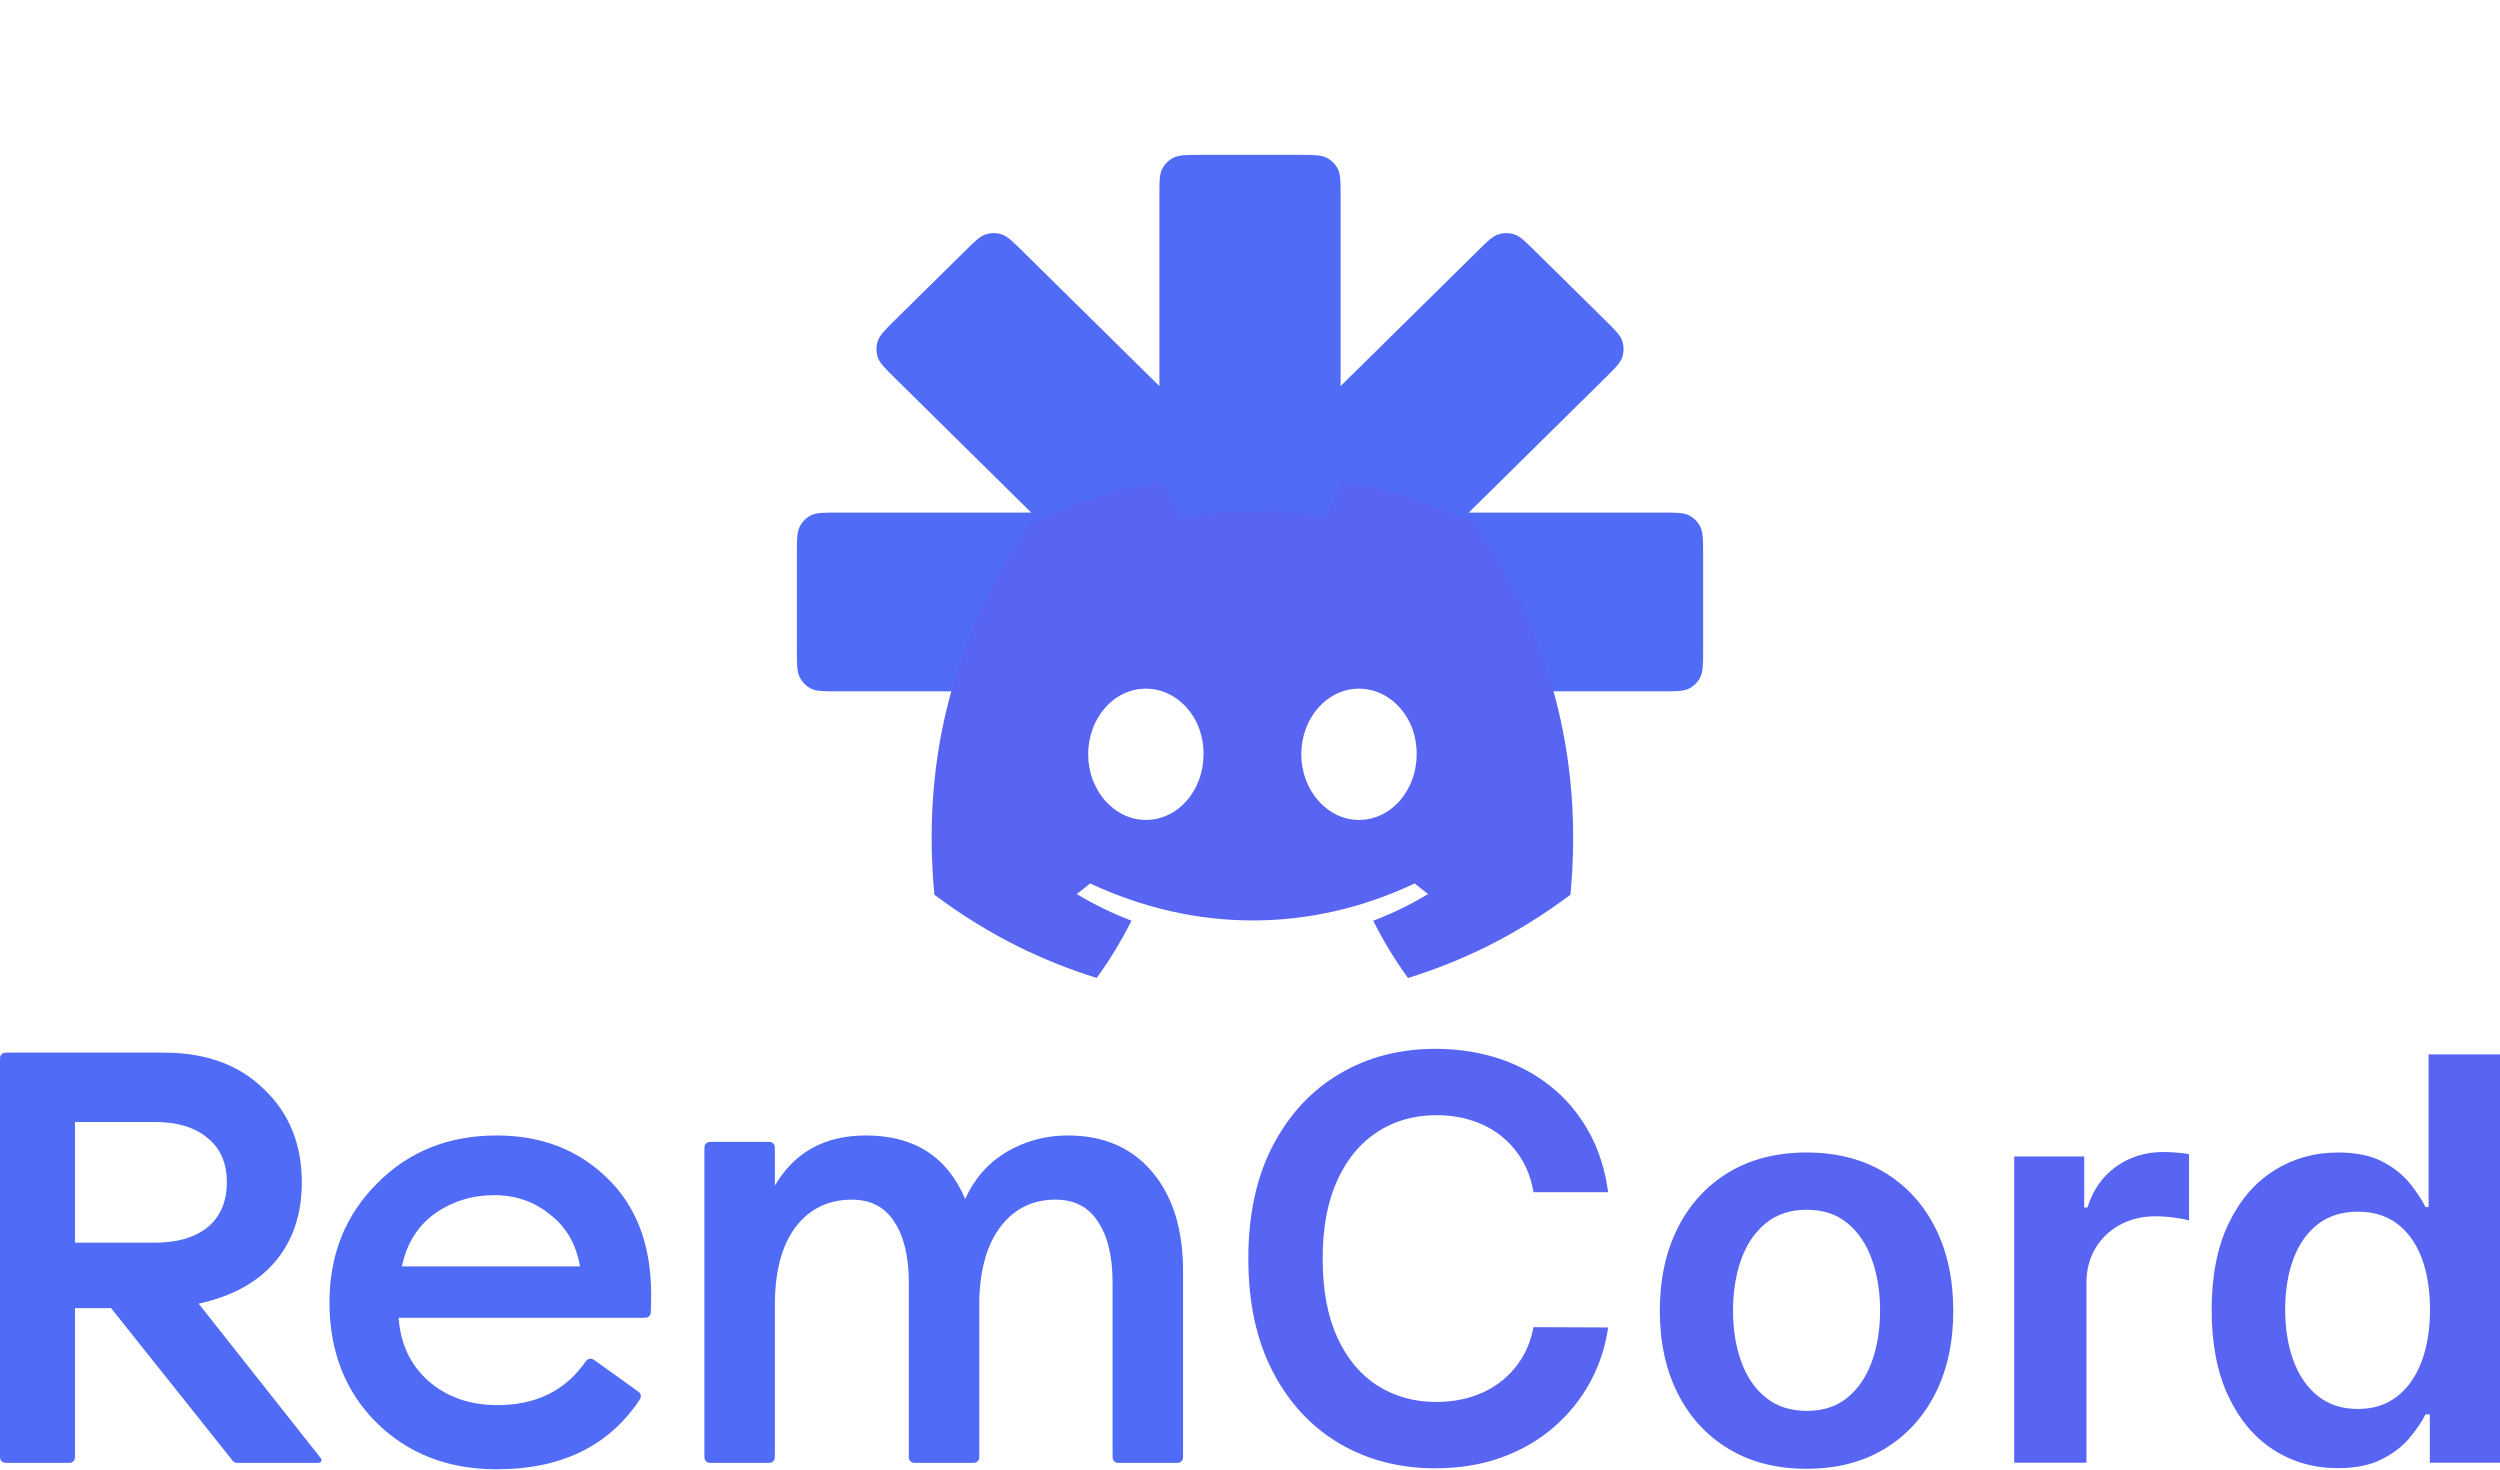
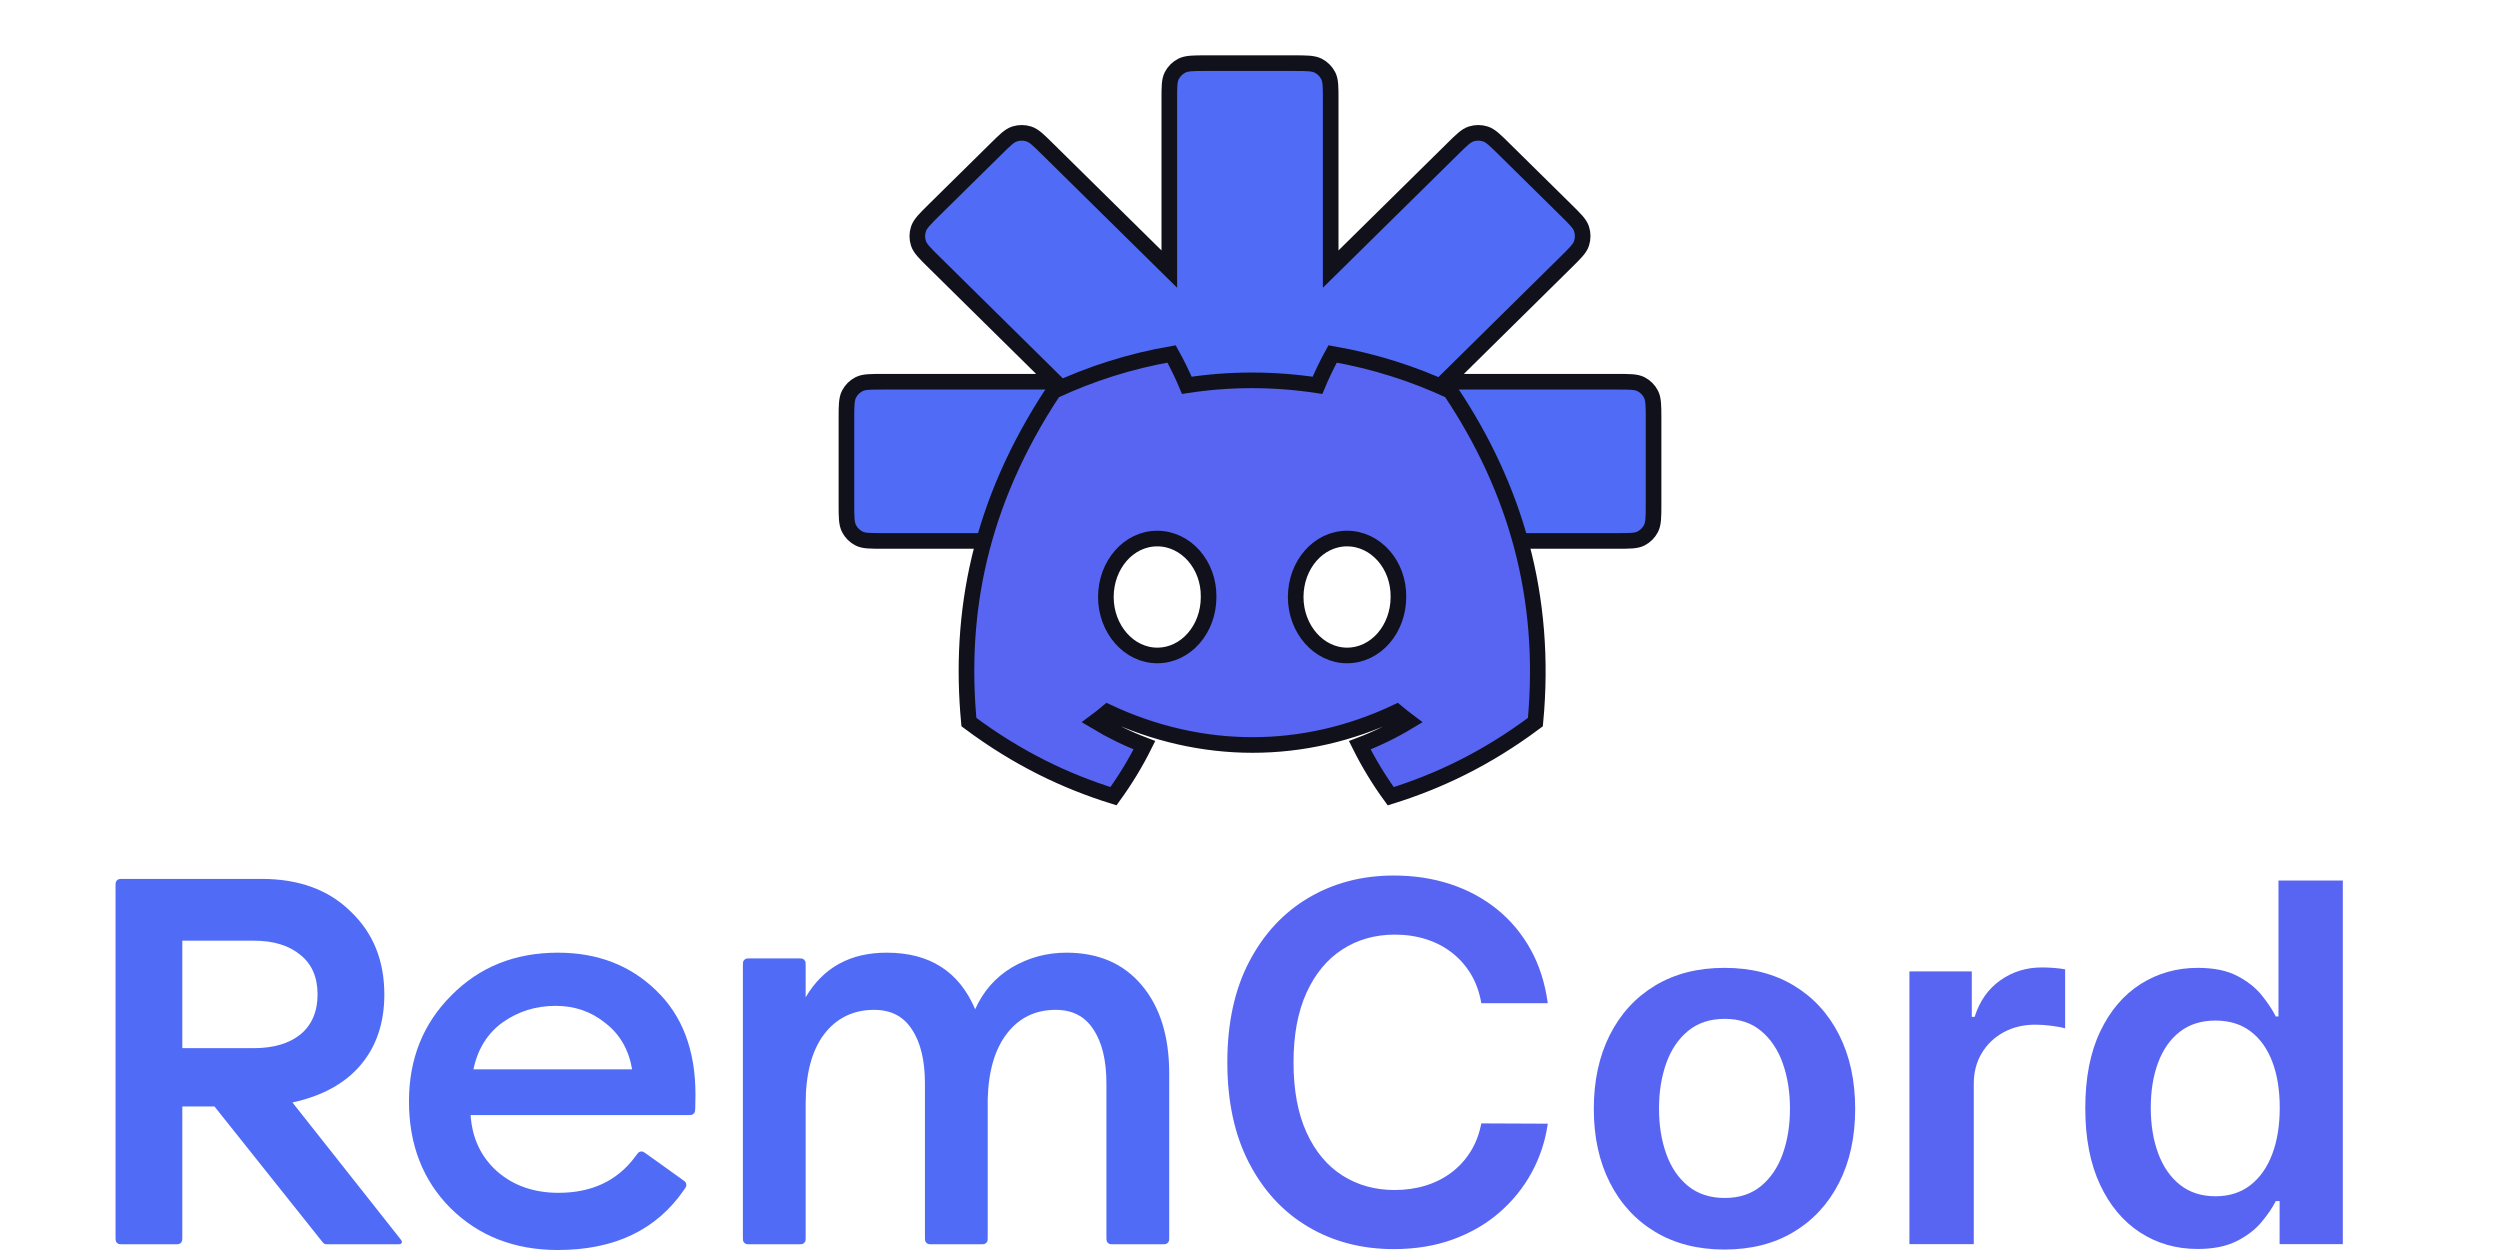
- <svg xmlns="http://www.w3.org/2000/svg" xmlns:ns1="http://vectornator.io" height="100%" stroke-miterlimit="10" style="fill-rule:nonzero;clip-rule:evenodd;stroke-linecap:round;stroke-linejoin:round;" version="1.1" viewBox="0 0 570 335" width="100%" xml:space="preserve">
+ <svg xmlns="http://www.w3.org/2000/svg" xmlns:ns1="http://vectornator.io" height="100%" stroke-miterlimit="10" style="fill-rule:nonzero;clip-rule:evenodd;stroke-linecap:round;stroke-linejoin:round;" version="1.1" viewBox="0 0 640 320" width="100%" xml:space="preserve">
  <defs />
-   <clipPath id="ArtboardFrame">
-     <rect height="335" width="570" x="0" y="0" />
-   </clipPath>
-   <g clip-path="url(#ArtboardFrame)" id="Untitled" ns1:layerName="Untitled">
-     <path d="M2.005 333.536C1.303 333.536 0.952 333.536 0.684 333.4C0.448 333.279 0.257 333.088 0.137 332.852C0 332.584 0 332.233 0 331.531L0 242.005C0 241.303 0 240.952 0.137 240.684C0.257 240.448 0.448 240.257 0.684 240.137C0.952 240 1.303 240 2.005 240L37.402 240C46.947 240 54.544 242.781 60.194 248.343C65.94 253.808 68.814 260.883 68.814 269.568C68.814 276.887 66.768 282.937 62.677 287.719C58.684 292.403 52.889 295.574 45.291 297.233L72.701 331.912C73.112 332.432 73.318 332.693 73.317 332.912C73.317 333.102 73.23 333.282 73.081 333.4C72.91 333.536 72.578 333.536 71.914 333.536L54.406 333.536C54.051 333.536 53.874 333.536 53.71 333.491C53.565 333.451 53.429 333.385 53.307 333.297C53.17 333.197 53.059 333.058 52.838 332.781L25.331 298.258L17.094 298.258L17.094 331.531C17.094 332.233 17.094 332.584 16.957 332.852C16.837 333.088 16.645 333.279 16.41 333.4C16.142 333.536 15.79 333.536 15.089 333.536L2.005 333.536ZM17.094 283.327L35.356 283.327C40.421 283.327 44.415 282.156 47.337 279.814C50.259 277.375 51.72 273.959 51.72 269.568C51.72 265.177 50.259 261.81 47.337 259.468C44.415 257.028 40.421 255.809 35.356 255.809L17.094 255.809L17.094 283.327Z" fill="#506cf7" fill-rule="nonzero" opacity="1" stroke="none" />
-     <path d="M113.254 335C102.15 335 92.995 331.438 85.787 324.315C78.677 317.191 75.121 308.067 75.121 296.942C75.121 286.11 78.725 277.084 85.933 269.863C93.141 262.544 102.248 258.885 113.254 258.885C123.383 258.885 131.76 262.105 138.383 268.545C145.104 274.986 148.464 283.866 148.464 295.186C148.464 296.389 148.446 297.519 148.409 298.574C148.386 299.218 148.375 299.54 148.235 299.798C148.114 300.022 147.917 300.212 147.69 300.325C147.426 300.455 147.096 300.455 146.434 300.455L90.9 300.455C91.29 306.408 93.579 311.238 97.767 314.947C101.955 318.557 107.166 320.362 113.4 320.362C121.969 320.362 128.534 317.248 133.094 311.02C133.569 310.371 133.807 310.047 134.073 309.912C134.319 309.786 134.559 309.748 134.833 309.79C135.128 309.836 135.431 310.053 136.038 310.487L145.039 316.929C145.575 317.312 145.843 317.504 145.981 317.767C146.099 317.991 146.148 318.269 146.114 318.52C146.074 318.815 145.895 319.074 145.539 319.593C138.489 329.864 127.727 335 113.254 335ZM91.631 288.745L132.247 288.745C131.37 283.671 129.081 279.719 125.38 276.889C121.776 273.961 117.539 272.498 112.669 272.498C107.605 272.498 103.075 273.912 99.082 276.742C95.186 279.572 92.702 283.573 91.631 288.745Z" fill="#506cf7" fill-rule="nonzero" opacity="1" stroke="none" />
-     <path d="M255.674 333.536C254.972 333.536 254.621 333.536 254.353 333.4C254.117 333.279 253.925 333.088 253.805 332.852C253.668 332.584 253.668 332.233 253.668 331.531L253.668 292.405C253.668 286.452 252.548 281.817 250.308 278.499C248.165 275.181 244.951 273.522 240.665 273.522C235.503 273.522 231.364 275.523 228.247 279.524C225.13 283.524 223.474 289.136 223.279 296.357L223.279 331.531C223.279 332.233 223.279 332.584 223.143 332.852C223.023 333.088 222.831 333.279 222.595 333.4C222.327 333.536 221.976 333.536 221.274 333.536L209.213 333.536C208.512 333.536 208.161 333.536 207.893 333.4C207.657 333.279 207.465 333.088 207.345 332.852C207.208 332.584 207.208 332.233 207.208 331.531L207.208 292.405C207.208 286.452 206.088 281.817 203.848 278.499C201.705 275.181 198.491 273.522 194.205 273.522C188.848 273.522 184.563 275.62 181.348 279.816C178.232 284.012 176.673 289.916 176.673 297.528L176.673 331.531C176.673 332.233 176.673 332.584 176.537 332.852C176.416 333.088 176.225 333.279 175.989 333.4C175.721 333.536 175.37 333.536 174.668 333.536L162.607 333.536C161.905 333.536 161.554 333.536 161.286 333.4C161.05 333.279 160.859 333.088 160.739 332.852C160.602 332.584 160.602 332.233 160.602 331.531L160.602 262.354C160.602 261.652 160.602 261.301 160.739 261.033C160.859 260.797 161.05 260.605 161.286 260.485C161.554 260.348 161.905 260.348 162.607 260.348L174.668 260.348C175.37 260.348 175.721 260.348 175.989 260.485C176.225 260.605 176.416 260.797 176.537 261.033C176.673 261.301 176.673 261.652 176.673 262.354L176.673 270.302C181.154 262.69 188.069 258.885 197.42 258.885C208.426 258.885 215.974 263.715 220.065 273.376C222.111 268.789 225.227 265.228 229.416 262.69C233.701 260.153 238.377 258.885 243.441 258.885C251.623 258.885 258.051 261.666 262.727 267.228C267.402 272.79 269.74 280.304 269.74 289.77L269.74 331.531C269.74 332.233 269.74 332.584 269.603 332.852C269.483 333.088 269.291 333.279 269.055 333.4C268.787 333.536 268.436 333.536 267.734 333.536L255.674 333.536Z" fill="#506cf7" fill-rule="nonzero" opacity="1" stroke="none" />
-     <g fill="#5865f2" opacity="1" stroke="none">
-       <path d="M366.657 271.826L349.638 271.826C349.166 269.032 348.279 266.553 346.979 264.39C345.679 262.226 344.055 260.388 342.106 258.876C340.158 257.364 337.947 256.217 335.474 255.435C333.002 254.654 330.353 254.263 327.529 254.263C322.45 254.263 317.958 255.529 314.052 258.063C310.146 260.596 307.088 264.296 304.879 269.162C302.67 274.029 301.566 279.959 301.566 286.953C301.566 294.068 302.676 300.056 304.898 304.917C307.119 309.777 310.18 313.447 314.08 315.925C317.979 318.404 322.438 319.644 327.456 319.644C330.244 319.644 332.862 319.271 335.311 318.526C337.76 317.78 339.961 316.679 341.915 315.221C343.87 313.764 345.515 311.976 346.852 309.858C348.188 307.74 349.117 305.317 349.638 302.59L366.657 302.662C366.026 307.092 364.657 311.25 362.548 315.135C360.438 319.02 357.684 322.437 354.284 325.385C350.884 328.333 346.912 330.635 342.37 332.289C337.828 333.944 332.784 334.771 327.238 334.771C319.056 334.771 311.757 332.874 305.338 329.08C298.92 325.286 293.863 319.82 290.166 312.68C286.469 305.541 284.62 296.966 284.62 286.953C284.62 276.917 286.484 268.332 290.211 261.199C293.939 254.065 299.014 248.605 305.439 244.817C311.863 241.029 319.129 239.135 327.238 239.135C332.408 239.135 337.222 239.865 341.679 241.326C346.137 242.787 350.111 244.919 353.602 247.722C357.093 250.525 359.966 253.946 362.22 257.985C364.475 262.024 365.953 266.638 366.657 271.826Z" />
-       <path d="M411.893 334.881C405.081 334.881 399.173 333.378 394.17 330.372C389.167 327.365 385.294 323.162 382.552 317.762C379.81 312.362 378.438 306.068 378.438 298.881C378.438 291.656 379.81 285.335 382.552 279.917C385.294 274.499 389.167 270.287 394.17 267.281C399.173 264.274 405.081 262.771 411.893 262.771C418.705 262.771 424.613 264.274 429.616 267.281C434.619 270.287 438.491 274.499 441.234 279.917C443.976 285.335 445.347 291.656 445.347 298.881C445.347 306.068 443.976 312.362 441.234 317.762C438.491 323.162 434.619 327.365 429.616 330.372C424.613 333.378 418.705 334.881 411.893 334.881ZM411.965 321.68C415.687 321.68 418.784 320.659 421.257 318.617C423.729 316.575 425.581 313.826 426.811 310.372C428.041 306.917 428.656 303.062 428.656 298.808C428.656 294.541 428.041 290.674 426.811 287.208C425.581 283.741 423.729 280.978 421.257 278.917C418.784 276.856 415.687 275.826 411.965 275.826C408.196 275.826 405.063 276.856 402.566 278.917C400.069 280.978 398.205 283.741 396.975 287.208C395.745 290.674 395.129 294.541 395.129 298.808C395.129 303.062 395.745 306.917 396.975 310.372C398.205 313.826 400.069 316.575 402.566 318.617C405.063 320.659 408.196 321.68 411.965 321.68Z" />
-       <path d="M459.238 333.499L459.238 263.68L475.203 263.68L475.203 275.317L475.93 275.317C477.203 271.28 479.394 268.162 482.502 265.962C485.611 263.762 489.166 262.662 493.166 262.662C494.075 262.662 495.099 262.704 496.239 262.789C497.378 262.874 498.33 262.996 499.093 263.153L499.093 278.263C498.378 278.038 497.27 277.825 495.77 277.622C494.27 277.418 492.832 277.317 491.457 277.317C488.438 277.317 485.743 277.961 483.37 279.249C480.998 280.537 479.128 282.318 477.761 284.594C476.395 286.87 475.711 289.487 475.711 292.444L475.711 333.499L459.238 333.499Z" />
-       <path d="M533.02 334.735C527.542 334.735 522.633 333.328 518.293 330.512C513.954 327.697 510.529 323.606 508.02 318.24C505.511 312.873 504.257 306.359 504.257 298.699C504.257 290.929 505.536 284.371 508.093 279.026C510.651 273.681 514.108 269.635 518.466 266.89C522.823 264.144 527.687 262.771 533.057 262.771C537.166 262.771 540.537 263.461 543.17 264.84C545.804 266.218 547.895 267.873 549.443 269.803C550.991 271.734 552.184 273.535 553.02 275.207L553.712 275.207L553.712 240.408L570.185 240.408L570.185 333.499L554.002 333.499L554.002 322.48L553.02 322.48C552.16 324.189 550.932 325.994 549.338 327.894C547.744 329.794 545.626 331.41 542.984 332.74C540.342 334.07 537.02 334.735 533.02 334.735ZM537.602 321.244C541.105 321.244 544.078 320.297 546.52 318.403C548.963 316.509 550.826 313.863 552.111 310.467C553.396 307.07 554.038 303.111 554.038 298.59C554.038 294.081 553.405 290.155 552.138 286.813C550.872 283.47 549.017 280.876 546.575 279.031C544.132 277.186 541.141 276.263 537.602 276.263C533.954 276.263 530.901 277.222 528.443 279.14C525.986 281.058 524.134 283.697 522.889 287.058C521.643 290.419 521.02 294.262 521.02 298.59C521.02 302.953 521.652 306.843 522.916 310.258C524.18 313.673 526.04 316.357 528.498 318.312C530.956 320.266 533.99 321.244 537.602 321.244Z" />
+   <g id="Untitled" ns1:layerName="Untitled">
+     <g opacity="1">
+       <path d="M31.581 318.536C30.879 318.536 30.529 318.536 30.26 318.4C30.025 318.279 29.833 318.088 29.713 317.852C29.576 317.584 29.576 317.233 29.576 316.531L29.576 227.005C29.576 226.303 29.576 225.952 29.713 225.684C29.833 225.448 30.025 225.257 30.26 225.137C30.529 225 30.879 225 31.581 225L66.978 225C76.523 225 84.121 227.781 89.77 233.343C95.516 238.808 98.39 245.883 98.39 254.568C98.39 261.887 96.344 267.937 92.254 272.719C88.26 277.403 82.465 280.574 74.868 282.233L102.277 316.912C102.688 317.432 102.894 317.693 102.893 317.912C102.893 318.102 102.806 318.282 102.657 318.4C102.486 318.536 102.154 318.536 101.49 318.536L83.982 318.536C83.628 318.536 83.45 318.536 83.287 318.491C83.141 318.451 83.005 318.385 82.883 318.297C82.746 318.197 82.635 318.058 82.414 317.781L54.907 283.258L46.67 283.258L46.67 316.531C46.67 317.233 46.67 317.584 46.533 317.852C46.413 318.088 46.221 318.279 45.986 318.4C45.718 318.536 45.367 318.536 44.665 318.536L31.581 318.536ZM46.67 268.327L64.933 268.327C69.997 268.327 73.991 267.156 76.913 264.814C79.835 262.375 81.296 258.959 81.296 254.568C81.296 250.177 79.835 246.81 76.913 244.468C73.991 242.028 69.997 240.809 64.933 240.809L46.67 240.809L46.67 268.327Z" fill="#506cf7" fill-rule="nonzero" opacity="1" stroke="none" />
+       <path d="M142.83 320C131.726 320 122.571 316.438 115.363 309.315C108.253 302.191 104.697 293.067 104.697 281.942C104.697 271.11 108.301 262.084 115.509 254.863C122.717 247.544 131.824 243.885 142.83 243.885C152.959 243.885 161.336 247.105 167.959 253.545C174.68 259.986 178.04 268.866 178.04 280.186C178.04 281.389 178.022 282.519 177.985 283.574C177.962 284.218 177.951 284.54 177.811 284.798C177.69 285.022 177.493 285.212 177.266 285.325C177.002 285.455 176.672 285.455 176.01 285.455L120.476 285.455C120.866 291.408 123.155 296.238 127.343 299.947C131.531 303.557 136.742 305.362 142.976 305.362C151.545 305.362 158.11 302.248 162.67 296.02C163.145 295.371 163.383 295.047 163.649 294.912C163.895 294.786 164.135 294.748 164.409 294.79C164.704 294.836 165.007 295.053 165.614 295.487L174.615 301.929C175.151 302.312 175.419 302.504 175.557 302.767C175.675 302.991 175.724 303.269 175.69 303.52C175.65 303.815 175.471 304.074 175.115 304.593C168.065 314.864 157.303 320 142.83 320ZM121.207 273.745L161.823 273.745C160.946 268.671 158.657 264.719 154.956 261.889C151.352 258.961 147.115 257.498 142.245 257.498C137.181 257.498 132.651 258.912 128.658 261.742C124.762 264.572 122.278 268.573 121.207 273.745Z" fill="#506cf7" fill-rule="nonzero" opacity="1" stroke="none" />
+       <path d="M285.25 318.536C284.548 318.536 284.197 318.536 283.929 318.4C283.693 318.279 283.501 318.088 283.381 317.852C283.244 317.584 283.244 317.233 283.244 316.531L283.244 277.405C283.244 271.452 282.124 266.817 279.884 263.499C277.741 260.181 274.527 258.522 270.241 258.522C265.079 258.522 260.94 260.523 257.823 264.524C254.706 268.524 253.05 274.136 252.855 281.357L252.855 316.531C252.855 317.233 252.855 317.584 252.719 317.852C252.599 318.088 252.407 318.279 252.171 318.4C251.903 318.536 251.552 318.536 250.85 318.536L238.789 318.536C238.088 318.536 237.737 318.536 237.469 318.4C237.233 318.279 237.041 318.088 236.921 317.852C236.784 317.584 236.784 317.233 236.784 316.531L236.784 277.405C236.784 271.452 235.664 266.817 233.424 263.499C231.281 260.181 228.067 258.522 223.781 258.522C218.424 258.522 214.139 260.62 210.924 264.816C207.808 269.012 206.249 274.916 206.249 282.528L206.249 316.531C206.249 317.233 206.249 317.584 206.113 317.852C205.992 318.088 205.801 318.279 205.565 318.4C205.297 318.536 204.946 318.536 204.244 318.536L192.183 318.536C191.481 318.536 191.13 318.536 190.862 318.4C190.626 318.279 190.435 318.088 190.315 317.852C190.178 317.584 190.178 317.233 190.178 316.531L190.178 247.354C190.178 246.652 190.178 246.301 190.315 246.033C190.435 245.797 190.626 245.605 190.862 245.485C191.13 245.348 191.481 245.348 192.183 245.348L204.244 245.348C204.946 245.348 205.297 245.348 205.565 245.485C205.801 245.605 205.992 245.797 206.113 246.033C206.249 246.301 206.249 246.652 206.249 247.354L206.249 255.302C210.73 247.69 217.645 243.885 226.996 243.885C238.002 243.885 245.55 248.715 249.641 258.376C251.687 253.789 254.803 250.228 258.992 247.69C263.277 245.153 267.953 243.885 273.017 243.885C281.199 243.885 287.627 246.666 292.303 252.228C296.978 257.79 299.316 265.304 299.316 274.77L299.316 316.531C299.316 317.233 299.316 317.584 299.179 317.852C299.059 318.088 298.867 318.279 298.631 318.4C298.363 318.536 298.012 318.536 297.31 318.536L285.25 318.536Z" fill="#506cf7" fill-rule="nonzero" opacity="1" stroke="none" />
+       <g fill="#5865f2" opacity="1" stroke="none">
+         <path d="M396.233 256.826L379.214 256.826C378.742 254.032 377.855 251.553 376.555 249.39C375.255 247.226 373.631 245.388 371.682 243.876C369.734 242.364 367.523 241.217 365.051 240.435C362.578 239.654 359.929 239.263 357.106 239.263C352.026 239.263 347.534 240.529 343.628 243.063C339.722 245.596 336.664 249.296 334.455 254.162C332.246 259.029 331.142 264.959 331.142 271.953C331.142 279.068 332.252 285.056 334.474 289.917C336.695 294.777 339.756 298.447 343.656 300.925C347.555 303.404 352.014 304.644 357.032 304.644C359.82 304.644 362.439 304.271 364.887 303.526C367.336 302.78 369.537 301.679 371.492 300.221C373.446 298.764 375.091 296.976 376.428 294.858C377.764 292.74 378.693 290.317 379.214 287.59L396.233 287.662C395.602 292.092 394.233 296.25 392.124 300.135C390.015 304.02 387.26 307.437 383.86 310.385C380.46 313.333 376.488 315.635 371.946 317.289C367.404 318.944 362.36 319.771 356.814 319.771C348.633 319.771 341.333 317.874 334.915 314.08C328.496 310.286 323.439 304.82 319.742 297.68C316.045 290.541 314.196 281.966 314.196 271.953C314.196 261.917 316.06 253.332 319.787 246.199C323.515 239.065 328.59 233.605 335.015 229.817C341.439 226.029 348.705 224.135 356.814 224.135C361.984 224.135 366.798 224.865 371.255 226.326C375.713 227.787 379.687 229.919 383.178 232.722C386.669 235.525 389.542 238.946 391.796 242.985C394.051 247.024 395.53 251.638 396.233 256.826Z" />
+         <path d="M441.469 319.881C434.657 319.881 428.749 318.378 423.746 315.372C418.743 312.365 414.871 308.162 412.128 302.762C409.386 297.362 408.014 291.068 408.014 283.881C408.014 276.656 409.386 270.335 412.128 264.917C414.871 259.499 418.743 255.287 423.746 252.281C428.749 249.274 434.657 247.771 441.469 247.771C448.281 247.771 454.189 249.274 459.192 252.281C464.195 255.287 468.068 259.499 470.81 264.917C473.552 270.335 474.924 276.656 474.924 283.881C474.924 291.068 473.552 297.362 470.81 302.762C468.068 308.162 464.195 312.365 459.192 315.372C454.189 318.378 448.281 319.881 441.469 319.881ZM441.541 306.68C445.263 306.68 448.36 305.659 450.833 303.617C453.305 301.575 455.157 298.826 456.387 295.372C457.617 291.917 458.233 288.062 458.233 283.808C458.233 279.541 457.617 275.674 456.387 272.208C455.157 268.741 453.305 265.978 450.833 263.917C448.36 261.856 445.263 260.826 441.541 260.826C437.772 260.826 434.639 261.856 432.142 263.917C429.645 265.978 427.781 268.741 426.551 272.208C425.321 275.674 424.706 279.541 424.706 283.808C424.706 288.062 425.321 291.917 426.551 295.372C427.781 298.826 429.645 301.575 432.142 303.617C434.639 305.659 437.772 306.68 441.541 306.68Z" />
+         <path d="M488.814 318.499L488.814 248.68L504.779 248.68L504.779 260.317L505.506 260.317C506.779 256.28 508.97 253.162 512.079 250.962C515.187 248.762 518.742 247.662 522.742 247.662C523.651 247.662 524.675 247.704 525.815 247.789C526.954 247.874 527.906 247.996 528.669 248.153L528.669 263.263C527.954 263.038 526.846 262.825 525.346 262.622C523.846 262.418 522.409 262.317 521.033 262.317C518.015 262.317 515.319 262.961 512.946 264.249C510.574 265.537 508.704 267.318 507.337 269.594C505.971 271.87 505.287 274.487 505.287 277.444L505.287 318.499L488.814 318.499Z" />
+         <path d="M562.597 319.735C557.118 319.735 552.209 318.328 547.869 315.512C543.53 312.697 540.106 308.606 537.597 303.24C535.088 297.873 533.833 291.359 533.833 283.699C533.833 275.929 535.112 269.371 537.669 264.026C540.227 258.681 543.684 254.635 548.042 251.89C552.399 249.144 557.263 247.771 562.633 247.771C566.742 247.771 570.113 248.461 572.746 249.84C575.38 251.218 577.471 252.873 579.019 254.803C580.567 256.734 581.76 258.535 582.597 260.207L583.288 260.207L583.288 225.408L599.761 225.408L599.761 318.499L583.578 318.499L583.578 307.48L582.597 307.48C581.736 309.189 580.508 310.994 578.914 312.894C577.32 314.794 575.202 316.41 572.56 317.74C569.918 319.07 566.597 319.735 562.597 319.735ZM567.178 306.244C570.682 306.244 573.654 305.297 576.097 303.403C578.539 301.509 580.402 298.863 581.687 295.467C582.972 292.07 583.614 288.111 583.614 283.59C583.614 279.081 582.981 275.155 581.714 271.813C580.448 268.47 578.593 265.876 576.151 264.031C573.708 262.186 570.718 261.263 567.178 261.263C563.53 261.263 560.477 262.222 558.019 264.14C555.562 266.058 553.71 268.697 552.465 272.058C551.219 275.419 550.597 279.262 550.597 283.59C550.597 287.953 551.228 291.843 552.492 295.258C553.756 298.673 555.617 301.357 558.074 303.312C560.532 305.266 563.566 306.244 567.178 306.244Z" />
+       </g>
    </g>
-     <path d="M273.719 35.312C270.432 35.312 268.787 35.329 267.531 35.969C266.427 36.532 265.532 37.427 264.969 38.531C264.329 39.787 264.344 41.432 264.344 44.719L264.344 88.031L233.156 57.281C230.845 55.001 229.705 53.865 228.375 53.438C227.206 53.061 225.92 53.061 224.75 53.438C223.421 53.865 222.28 55 219.969 57.281L204.125 72.906C201.756 75.243 200.568 76.43 200.125 77.781C199.735 78.969 199.735 80.249 200.125 81.438C200.568 82.788 201.756 83.944 204.125 86.281L235.125 116.875L191.094 116.875C187.807 116.875 186.162 116.86 184.906 117.5C183.802 118.063 182.907 118.958 182.344 120.062C181.704 121.318 181.687 122.963 181.688 126.25L181.688 148.25C181.687 151.537 181.704 153.182 182.344 154.438C182.907 155.542 183.802 156.437 184.906 157C186.162 157.64 187.807 157.625 191.094 157.625L218.625 157.625C219.28 156.377 219.666 155.966 220.062 155.469C220.595 153.057 221.828 150.94 223.688 149.406C223.727 149.04 223.694 148.938 223.75 148.469C224.772 145.716 224.755 145.706 225.844 144.344C227.522 142.717 227.548 142.724 228.406 142.219C229.027 141.851 229.521 141.612 230.062 141.406C230.311 141.312 230.543 141.231 230.781 141.156C231.375 140.969 232.084 140.799 232.656 140.688C234.868 140.256 236.482 139.987 238.219 139.812C239.999 139.634 241.366 139.52 244.375 139.344C244.383 139.343 246.338 139.237 247.062 139.188C248.917 139.061 249.957 139.005 254.094 138.688C260.552 138.192 263.949 137.94 267.906 137.781C268.676 137.75 269.315 137.802 270.062 137.781L277.531 127.969C280.072 124.627 281.323 122.943 282.875 122.344C284.235 121.819 285.765 121.819 287.125 122.344C288.678 122.943 289.928 124.627 292.469 127.969L300.469 138.469C300.722 138.472 301.027 138.463 301.281 138.469C304.956 138.556 307.529 138.78 309.812 139.5C310.6 139.748 311.401 140.142 312.219 140.656C313.299 140.591 314.813 140.489 315.219 140.469C320.275 140.223 324.324 140.262 328.188 140.656C329.046 140.744 329.861 140.884 330.875 141.281C333.206 142.193 335.319 143.848 336.438 146.5C339.508 148.324 341.579 151.652 341.406 155.469C341.371 156.241 341.088 156.916 340.875 157.625L378.906 157.625C382.193 157.625 383.838 157.64 385.094 157C386.197 156.437 387.093 155.542 387.656 154.438C388.295 153.182 388.312 151.537 388.312 148.25L388.312 126.25C388.312 122.963 388.295 121.318 387.656 120.062C387.093 118.958 386.197 118.063 385.094 117.5C383.838 116.86 382.193 116.875 378.906 116.875L334.875 116.875L365.875 86.281C368.244 83.944 369.432 82.788 369.875 81.438C370.265 80.249 370.265 78.938 369.875 77.75C369.432 76.399 368.244 75.243 365.875 72.906L350.031 57.281C347.72 55.001 346.579 53.865 345.25 53.438C344.08 53.061 342.794 53.061 341.625 53.438C340.295 53.865 339.155 55.001 336.844 57.281L305.656 88.031L305.656 44.719C305.656 41.432 305.671 39.787 305.031 38.531C304.468 37.427 303.573 36.532 302.469 35.969C301.213 35.329 299.568 35.312 296.281 35.312L273.719 35.312Z" fill="#506cf7" fill-rule="nonzero" opacity="1" stroke="none" />
-     <path d="M336.317 119.241C326.849 114.811 316.726 111.592 306.142 109.759C304.842 112.109 303.323 115.269 302.276 117.784C291.025 116.092 279.878 116.092 268.834 117.784C267.787 115.269 266.234 112.109 264.923 109.759C254.327 111.592 244.192 114.823 234.724 119.264C215.627 148.122 210.451 176.263 213.039 204.005C225.705 213.463 237.98 219.209 250.048 222.969C253.027 218.868 255.685 214.509 257.974 209.915C253.614 208.258 249.438 206.214 245.492 203.84C246.539 203.065 247.563 202.254 248.552 201.42C272.619 212.676 298.768 212.676 322.547 201.42C323.547 202.254 324.571 203.065 325.607 203.84C321.649 206.225 317.462 208.27 313.102 209.927C315.391 214.509 318.037 218.88 321.028 222.981C333.107 219.221 345.394 213.475 358.06 204.005C361.097 171.845 352.871 143.963 336.317 119.241ZM261.253 186.944C254.028 186.944 248.103 180.199 248.103 171.986C248.103 163.773 253.902 157.017 261.253 157.017C268.604 157.017 274.528 163.761 274.402 171.986C274.413 180.199 268.604 186.944 261.253 186.944ZM309.846 186.944C302.622 186.944 296.697 180.199 296.697 171.986C296.697 163.773 302.495 157.017 309.846 157.017C317.197 157.017 323.122 163.761 322.995 171.986C322.995 180.199 317.197 186.944 309.846 186.944Z" fill="#5865f2" fill-rule="nonzero" opacity="1" stroke="none" />
+     <g opacity="1">
+       <path d="M308.719 16.166C305.432 16.166 303.787 16.182 302.531 16.822C301.427 17.385 300.532 18.28 299.969 19.385C299.329 20.64 299.344 22.285 299.344 25.572L299.344 68.885L268.156 38.135C265.845 35.854 264.705 34.719 263.375 34.291C262.206 33.914 260.92 33.914 259.75 34.291C258.421 34.719 257.28 35.854 254.969 38.135L239.125 53.76C236.756 56.097 235.568 57.284 235.125 58.635C234.735 59.823 234.735 61.103 235.125 62.291C235.568 63.642 236.756 64.798 239.125 67.135L270.125 97.728L226.094 97.728C222.807 97.728 221.162 97.714 219.906 98.353C218.802 98.916 217.907 99.811 217.344 100.916C216.704 102.171 216.688 103.816 216.688 107.103L216.688 129.103C216.687 132.39 216.704 134.035 217.344 135.291C217.907 136.395 218.802 137.291 219.906 137.853C221.162 138.493 222.807 138.478 226.094 138.478L253.625 138.478C254.28 137.23 254.666 136.82 255.063 136.322C255.595 133.911 256.828 131.793 258.688 130.26C258.727 129.894 258.694 129.792 258.75 129.322C259.772 126.569 259.755 126.56 260.844 125.197C262.522 123.57 262.548 123.577 263.406 123.072C264.027 122.704 264.521 122.465 265.063 122.26C265.311 122.165 265.543 122.085 265.781 122.01C266.375 121.823 267.084 121.652 267.656 121.541C269.868 121.11 271.482 120.84 273.219 120.666C274.999 120.487 276.366 120.373 279.375 120.197C279.383 120.197 281.338 120.09 282.063 120.041C283.917 119.915 284.957 119.858 289.094 119.541C295.552 119.046 298.949 118.794 302.906 118.635C303.676 118.604 304.315 118.655 305.063 118.635L312.531 108.822C315.072 105.48 316.323 103.796 317.875 103.197C319.235 102.672 320.765 102.672 322.125 103.197C323.678 103.796 324.928 105.48 327.469 108.822L335.469 119.322C335.722 119.326 336.027 119.316 336.281 119.322C339.956 119.41 342.529 119.633 344.813 120.353C345.6 120.602 346.401 120.995 347.219 121.51C348.299 121.444 349.813 121.342 350.219 121.322C355.275 121.076 359.324 121.116 363.188 121.51C364.046 121.597 364.861 121.738 365.875 122.135C368.206 123.047 370.319 124.701 371.438 127.353C374.508 129.178 376.579 132.505 376.406 136.322C376.371 137.095 376.088 137.77 375.875 138.478L413.906 138.478C417.193 138.478 418.838 138.493 420.094 137.853C421.197 137.291 422.093 136.395 422.656 135.291C423.295 134.035 423.313 132.39 423.313 129.103L423.313 107.103C423.312 103.816 423.295 102.171 422.656 100.916C422.093 99.811 421.197 98.916 420.094 98.353C418.838 97.714 417.193 97.728 413.906 97.728L369.875 97.728L400.875 67.135C403.244 64.798 404.432 63.642 404.875 62.291C405.265 61.103 405.265 59.791 404.875 58.603C404.432 57.252 403.244 56.097 400.875 53.76L385.031 38.135C382.72 35.854 381.579 34.719 380.25 34.291C379.08 33.914 377.794 33.914 376.625 34.291C375.295 34.719 374.155 35.854 371.844 38.135L340.656 68.885L340.656 25.572C340.656 22.285 340.671 20.64 340.031 19.385C339.468 18.28 338.573 17.385 337.469 16.822C336.213 16.182 334.568 16.166 331.281 16.166L308.719 16.166Z" fill="#506cf7" fill-rule="nonzero" opacity="1" stroke="#11111b" stroke-linecap="butt" stroke-linejoin="miter" stroke-width="4" />
+       <path d="M371.317 100.094C361.849 95.665 351.726 92.445 341.142 90.612C339.842 92.962 338.323 96.123 337.276 98.637C326.025 96.945 314.878 96.945 303.834 98.637C302.787 96.123 301.234 92.962 299.923 90.612C289.327 92.445 279.192 95.676 269.724 100.118C250.627 128.976 245.451 157.117 248.039 184.858C260.705 194.317 272.98 200.063 285.048 203.822C288.027 199.722 290.685 195.363 292.974 190.768C288.614 189.112 284.438 187.067 280.492 184.694C281.539 183.918 282.563 183.107 283.552 182.273C307.619 193.53 333.768 193.53 357.547 182.273C358.547 183.107 359.571 183.918 360.607 184.694C356.649 187.079 352.462 189.123 348.102 190.78C350.391 195.363 353.037 199.734 356.028 203.834C368.107 200.074 380.394 194.329 393.06 184.858C396.097 152.699 387.871 124.816 371.317 100.094ZM296.253 167.797C289.028 167.797 283.103 161.053 283.103 152.84C283.103 144.626 288.902 137.87 296.253 137.87C303.604 137.87 309.528 144.615 309.402 152.84C309.413 161.053 303.604 167.797 296.253 167.797ZM344.846 167.797C337.622 167.797 331.697 161.053 331.697 152.84C331.697 144.626 337.495 137.87 344.846 137.87C352.197 137.87 358.122 144.615 357.995 152.84C357.995 161.053 352.197 167.797 344.846 167.797Z" fill="#5865f2" fill-rule="nonzero" opacity="1" stroke="#11111b" stroke-linecap="butt" stroke-linejoin="miter" stroke-width="4" />
+     </g>
  </g>
</svg>
